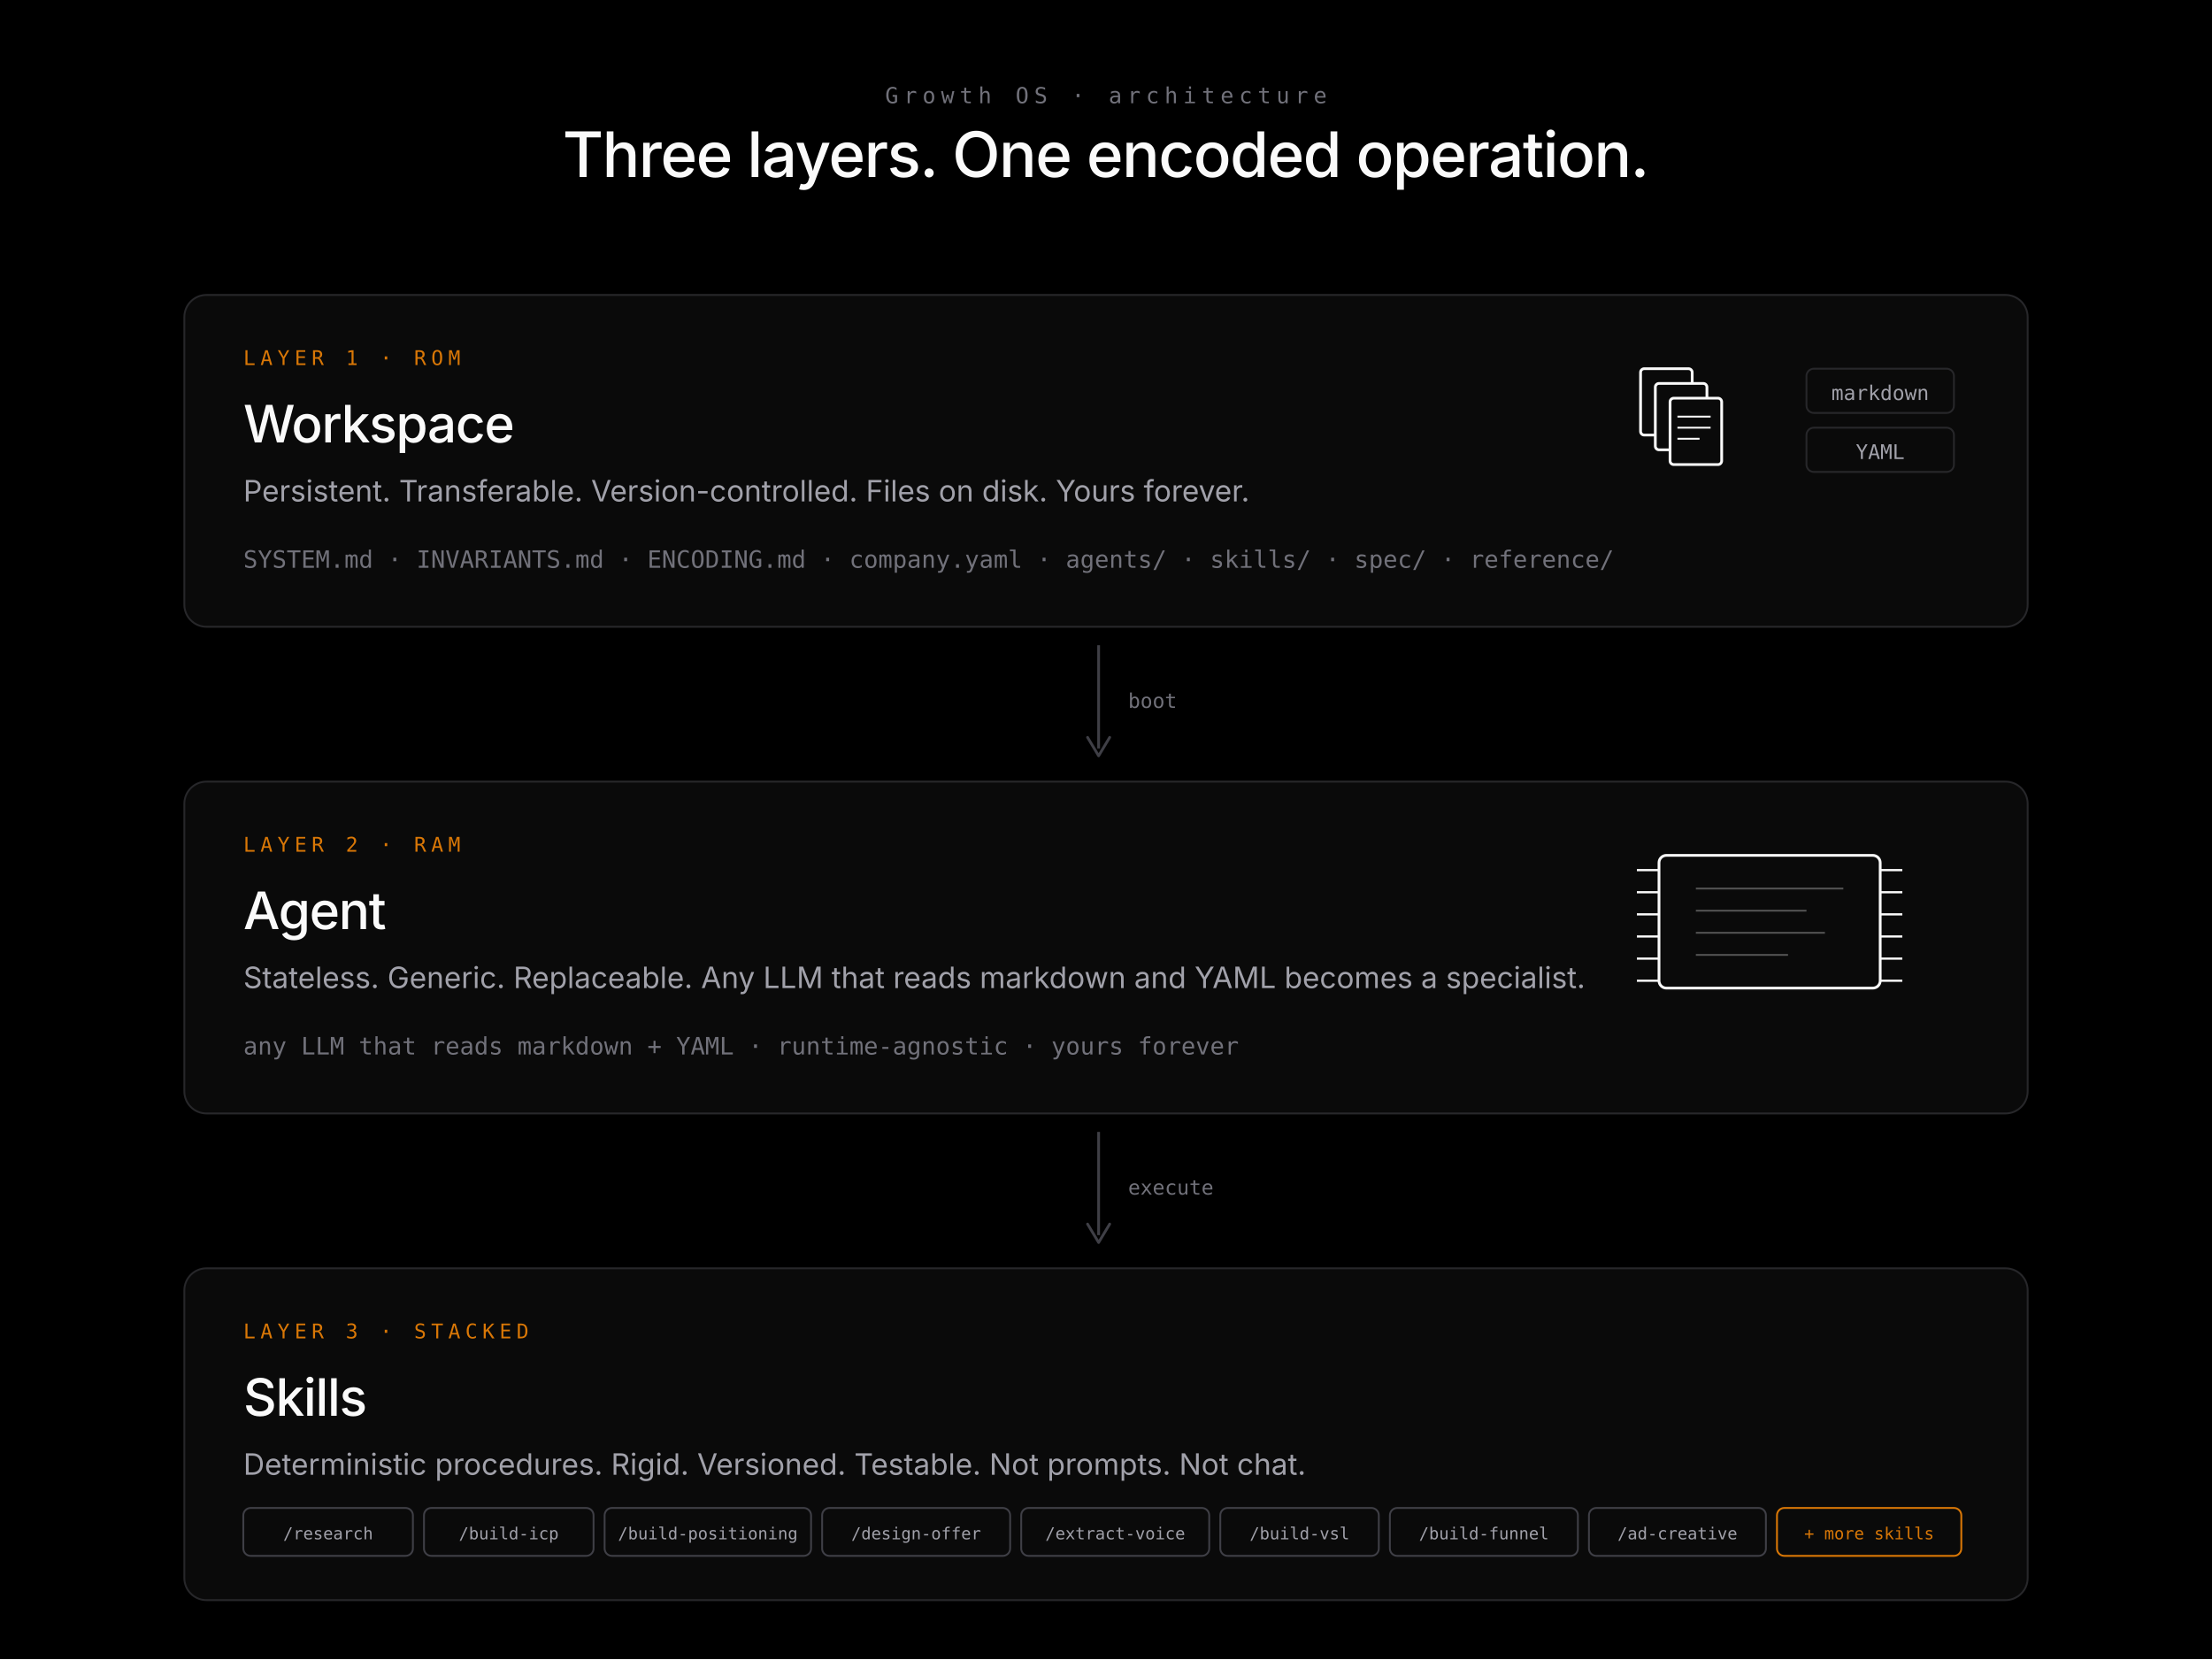
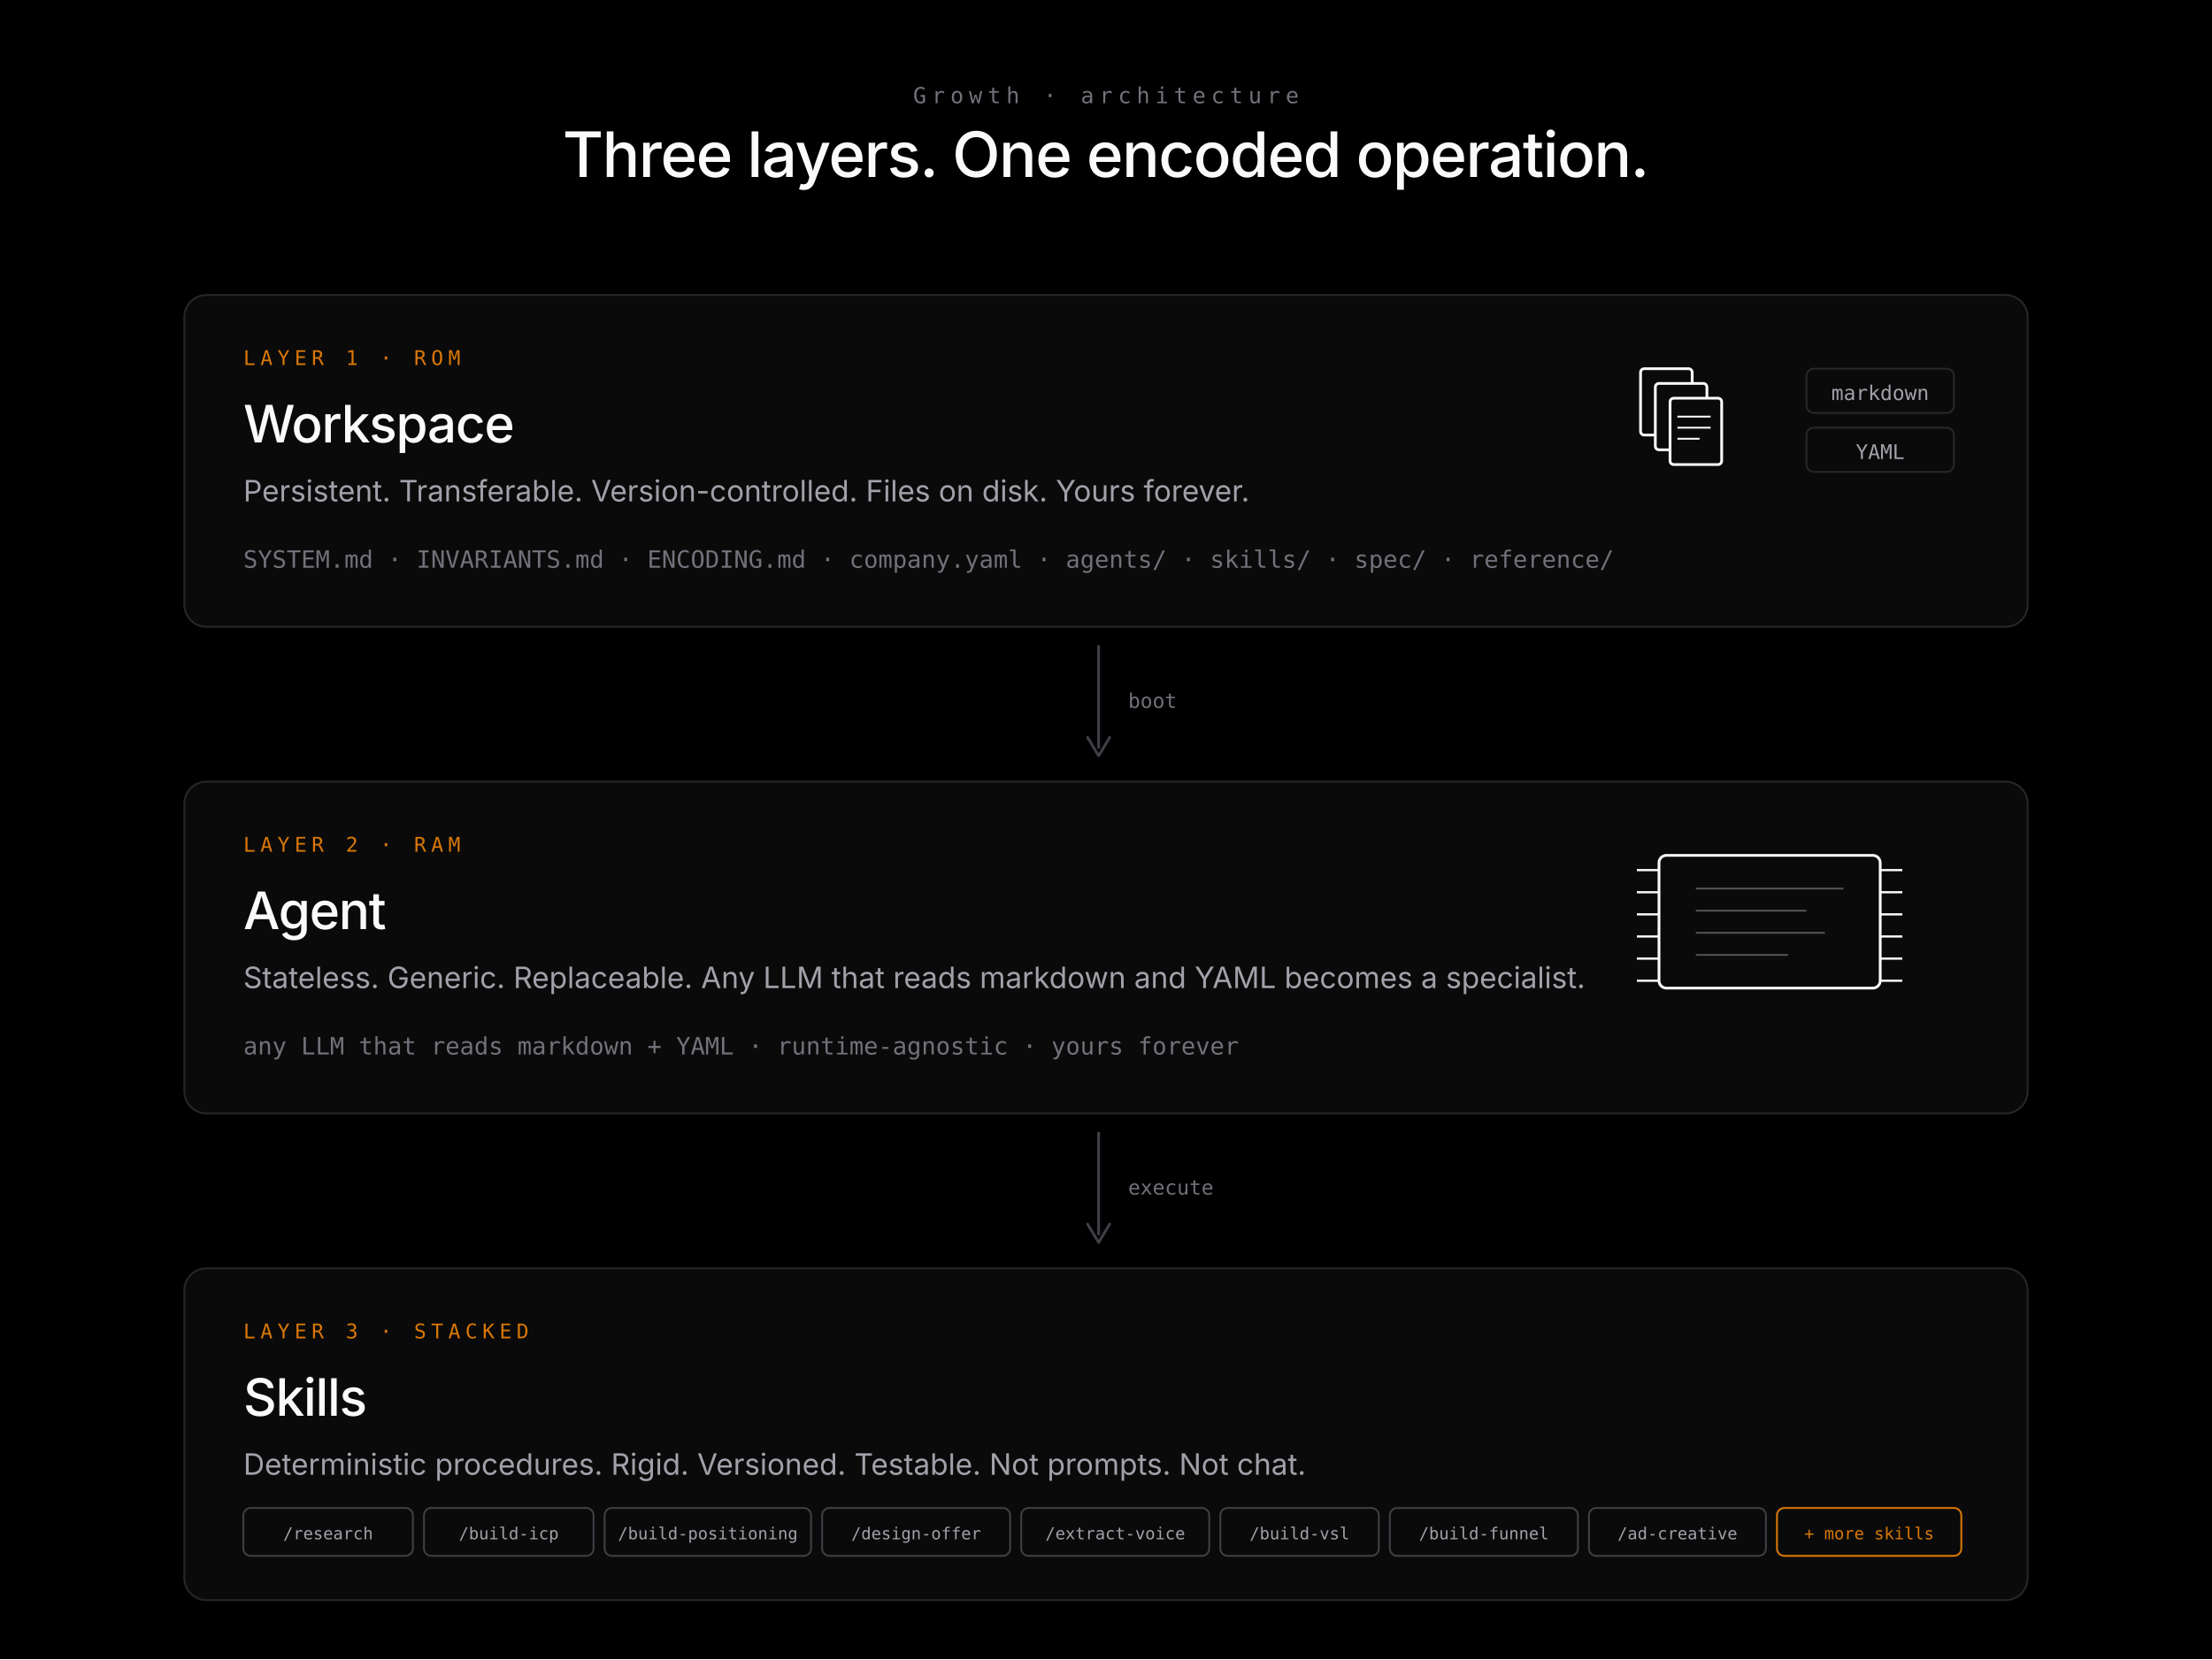
- <svg xmlns="http://www.w3.org/2000/svg" viewBox="0 0 1200 900" width="1200" height="900" role="img" aria-label="Growth OS architecture: Three-layer encoded operation">
+ <svg xmlns="http://www.w3.org/2000/svg" viewBox="0 0 1200 900" width="1200" height="900" role="img" aria-label="Growth architecture: Three-layer encoded operation">
  <defs>
    <style>
      .a-label { font-family: "Geist Mono", "JetBrains Mono", "SF Mono", Menlo, Consolas, monospace; font-weight: 500; letter-spacing: 0.24em; text-transform: uppercase; }
      .a-title { font-family: "Geist", "Inter", system-ui, -apple-system, "Segoe UI", Roboto, sans-serif; font-weight: 500; letter-spacing: -0.02em; }
      .a-sub { font-family: "Geist", "Inter", system-ui, -apple-system, "Segoe UI", Roboto, sans-serif; font-weight: 400; letter-spacing: 0; }
      .a-code { font-family: "Geist Mono", "JetBrains Mono", "SF Mono", Menlo, Consolas, monospace; font-weight: 400; }
    </style>
  </defs>
  <rect width="1200" height="900" fill="#000000" />
-   <text class="a-label" x="600" y="56" font-size="12" fill="#71717a" text-anchor="middle">Growth OS  ·  architecture</text>
+   <text class="a-label" x="600" y="56" font-size="12" fill="#71717a" text-anchor="middle">Growth  ·  architecture</text>
  <text class="a-title" x="600" y="96" font-size="34" fill="#fafafa" text-anchor="middle">Three layers. One encoded operation.</text>
  <g transform="translate(100 160)">
    <rect x="0" y="0" width="1000" height="180" fill="#0a0a0a" stroke="#27272a" stroke-width="1" rx="12" />
    <text class="a-label" x="32" y="38" font-size="11" fill="#d97706">LAYER 1  ·  ROM</text>
    <text class="a-title" x="32" y="80" font-size="28" fill="#fafafa">Workspace</text>
    <text class="a-sub" x="32" y="112" font-size="16" fill="#a1a1aa">Persistent. Transferable. Version-controlled. Files on disk. Yours forever.</text>
    <text class="a-code" x="32" y="148" font-size="13" fill="#71717a">SYSTEM.md  ·  INVARIANTS.md  ·  ENCODING.md  ·  company.yaml  ·  agents/  ·  skills/  ·  spec/  ·  reference/</text>
    <g transform="translate(790 40)">
      <rect x="0" y="0" width="28" height="36" fill="none" stroke="#fafafa" stroke-width="1.5" rx="2" />
      <rect x="8" y="8" width="28" height="36" fill="#0a0a0a" stroke="#fafafa" stroke-width="1.5" rx="2" />
      <rect x="16" y="16" width="28" height="36" fill="#0a0a0a" stroke="#fafafa" stroke-width="1.5" rx="2" />
      <line x1="20" y1="26" x2="38" y2="26" stroke="#fafafa" stroke-width="1" />
      <line x1="20" y1="32" x2="38" y2="32" stroke="#fafafa" stroke-width="1" />
      <line x1="20" y1="38" x2="32" y2="38" stroke="#fafafa" stroke-width="1" />
    </g>
    <rect x="880" y="40" width="80" height="24" fill="none" stroke="#27272a" stroke-width="1" rx="4" />
    <text class="a-code" x="920" y="57" font-size="11" fill="#a1a1aa" text-anchor="middle">markdown</text>
    <rect x="880" y="72" width="80" height="24" fill="none" stroke="#27272a" stroke-width="1" rx="4" />
    <text class="a-code" x="920" y="89" font-size="11" fill="#a1a1aa" text-anchor="middle">YAML</text>
  </g>
  <g transform="translate(596 350)">
    <line x1="0" y1="0" x2="0" y2="56" stroke="#3f3f46" stroke-width="1.5" />
    <path d="M -6,50 L 0,60 L 6,50" fill="none" stroke="#3f3f46" stroke-width="1.5" stroke-linecap="round" stroke-linejoin="round" />
    <text class="a-code" x="16" y="34" font-size="11" fill="#71717a">boot</text>
  </g>
  <g transform="translate(100 424)">
    <rect x="0" y="0" width="1000" height="180" fill="#0a0a0a" stroke="#27272a" stroke-width="1" rx="12" />
    <text class="a-label" x="32" y="38" font-size="11" fill="#d97706">LAYER 2  ·  RAM</text>
    <text class="a-title" x="32" y="80" font-size="28" fill="#fafafa">Agent</text>
    <text class="a-sub" x="32" y="112" font-size="16" fill="#a1a1aa">Stateless. Generic. Replaceable. Any LLM that reads markdown and YAML becomes a specialist.</text>
    <text class="a-code" x="32" y="148" font-size="13" fill="#71717a">any LLM that reads markdown + YAML  ·  runtime-agnostic  ·  yours forever</text>
    <g transform="translate(800 40)">
      <rect x="0" y="0" width="120" height="72" fill="#0a0a0a" stroke="#fafafa" stroke-width="1.5" rx="4" />
      <line x1="20" y1="18" x2="100" y2="18" stroke="#fafafa" stroke-width="1" opacity="0.3" />
      <line x1="20" y1="30" x2="80" y2="30" stroke="#fafafa" stroke-width="1" opacity="0.3" />
      <line x1="20" y1="42" x2="90" y2="42" stroke="#fafafa" stroke-width="1" opacity="0.3" />
      <line x1="20" y1="54" x2="70" y2="54" stroke="#fafafa" stroke-width="1" opacity="0.3" />
      <line x1="0" y1="8" x2="-12" y2="8" stroke="#fafafa" stroke-width="1.2" />
      <line x1="0" y1="20" x2="-12" y2="20" stroke="#fafafa" stroke-width="1.2" />
      <line x1="0" y1="32" x2="-12" y2="32" stroke="#fafafa" stroke-width="1.2" />
      <line x1="0" y1="44" x2="-12" y2="44" stroke="#fafafa" stroke-width="1.2" />
      <line x1="0" y1="56" x2="-12" y2="56" stroke="#fafafa" stroke-width="1.2" />
      <line x1="0" y1="68" x2="-12" y2="68" stroke="#fafafa" stroke-width="1.2" />
      <line x1="120" y1="8" x2="132" y2="8" stroke="#fafafa" stroke-width="1.2" />
      <line x1="120" y1="20" x2="132" y2="20" stroke="#fafafa" stroke-width="1.2" />
      <line x1="120" y1="32" x2="132" y2="32" stroke="#fafafa" stroke-width="1.2" />
      <line x1="120" y1="44" x2="132" y2="44" stroke="#fafafa" stroke-width="1.2" />
      <line x1="120" y1="56" x2="132" y2="56" stroke="#fafafa" stroke-width="1.2" />
      <line x1="120" y1="68" x2="132" y2="68" stroke="#fafafa" stroke-width="1.2" />
    </g>
  </g>
  <g transform="translate(596 614)">
    <line x1="0" y1="0" x2="0" y2="56" stroke="#3f3f46" stroke-width="1.5" />
    <path d="M -6,50 L 0,60 L 6,50" fill="none" stroke="#3f3f46" stroke-width="1.5" stroke-linecap="round" stroke-linejoin="round" />
    <text class="a-code" x="16" y="34" font-size="11" fill="#71717a">execute</text>
  </g>
  <g transform="translate(100 688)">
    <rect x="0" y="0" width="1000" height="180" fill="#0a0a0a" stroke="#27272a" stroke-width="1" rx="12" />
    <text class="a-label" x="32" y="38" font-size="11" fill="#d97706">LAYER 3  ·  STACKED</text>
    <text class="a-title" x="32" y="80" font-size="28" fill="#fafafa">Skills</text>
    <text class="a-sub" x="32" y="112" font-size="16" fill="#a1a1aa">Deterministic procedures. Rigid. Versioned. Testable. Not prompts. Not chat.</text>
    <g transform="translate(32 130)">
      <g font-family="Geist Mono, SF Mono, monospace" font-size="9" fill="#a1a1aa">
        <rect x="0" y="0" width="92" height="26" fill="#0a0a0a" stroke="#3f3f46" stroke-width="1" rx="4" />
        <text x="46" y="17" text-anchor="middle">/research</text>
        <rect x="98" y="0" width="92" height="26" fill="#0a0a0a" stroke="#3f3f46" stroke-width="1" rx="4" />
        <text x="144" y="17" text-anchor="middle">/build-icp</text>
        <rect x="196" y="0" width="112" height="26" fill="#0a0a0a" stroke="#3f3f46" stroke-width="1" rx="4" />
        <text x="252" y="17" text-anchor="middle">/build-positioning</text>
        <rect x="314" y="0" width="102" height="26" fill="#0a0a0a" stroke="#3f3f46" stroke-width="1" rx="4" />
        <text x="365" y="17" text-anchor="middle">/design-offer</text>
        <rect x="422" y="0" width="102" height="26" fill="#0a0a0a" stroke="#3f3f46" stroke-width="1" rx="4" />
        <text x="473" y="17" text-anchor="middle">/extract-voice</text>
        <rect x="530" y="0" width="86" height="26" fill="#0a0a0a" stroke="#3f3f46" stroke-width="1" rx="4" />
        <text x="573" y="17" text-anchor="middle">/build-vsl</text>
        <rect x="622" y="0" width="102" height="26" fill="#0a0a0a" stroke="#3f3f46" stroke-width="1" rx="4" />
        <text x="673" y="17" text-anchor="middle">/build-funnel</text>
        <rect x="730" y="0" width="96" height="26" fill="#0a0a0a" stroke="#3f3f46" stroke-width="1" rx="4" />
        <text x="778" y="17" text-anchor="middle">/ad-creative</text>
        <rect x="832" y="0" width="100" height="26" fill="#0a0a0a" stroke="#d97706" stroke-width="1" rx="4" />
        <text x="882" y="17" text-anchor="middle" fill="#d97706">+ more skills</text>
      </g>
    </g>
  </g>
</svg>
